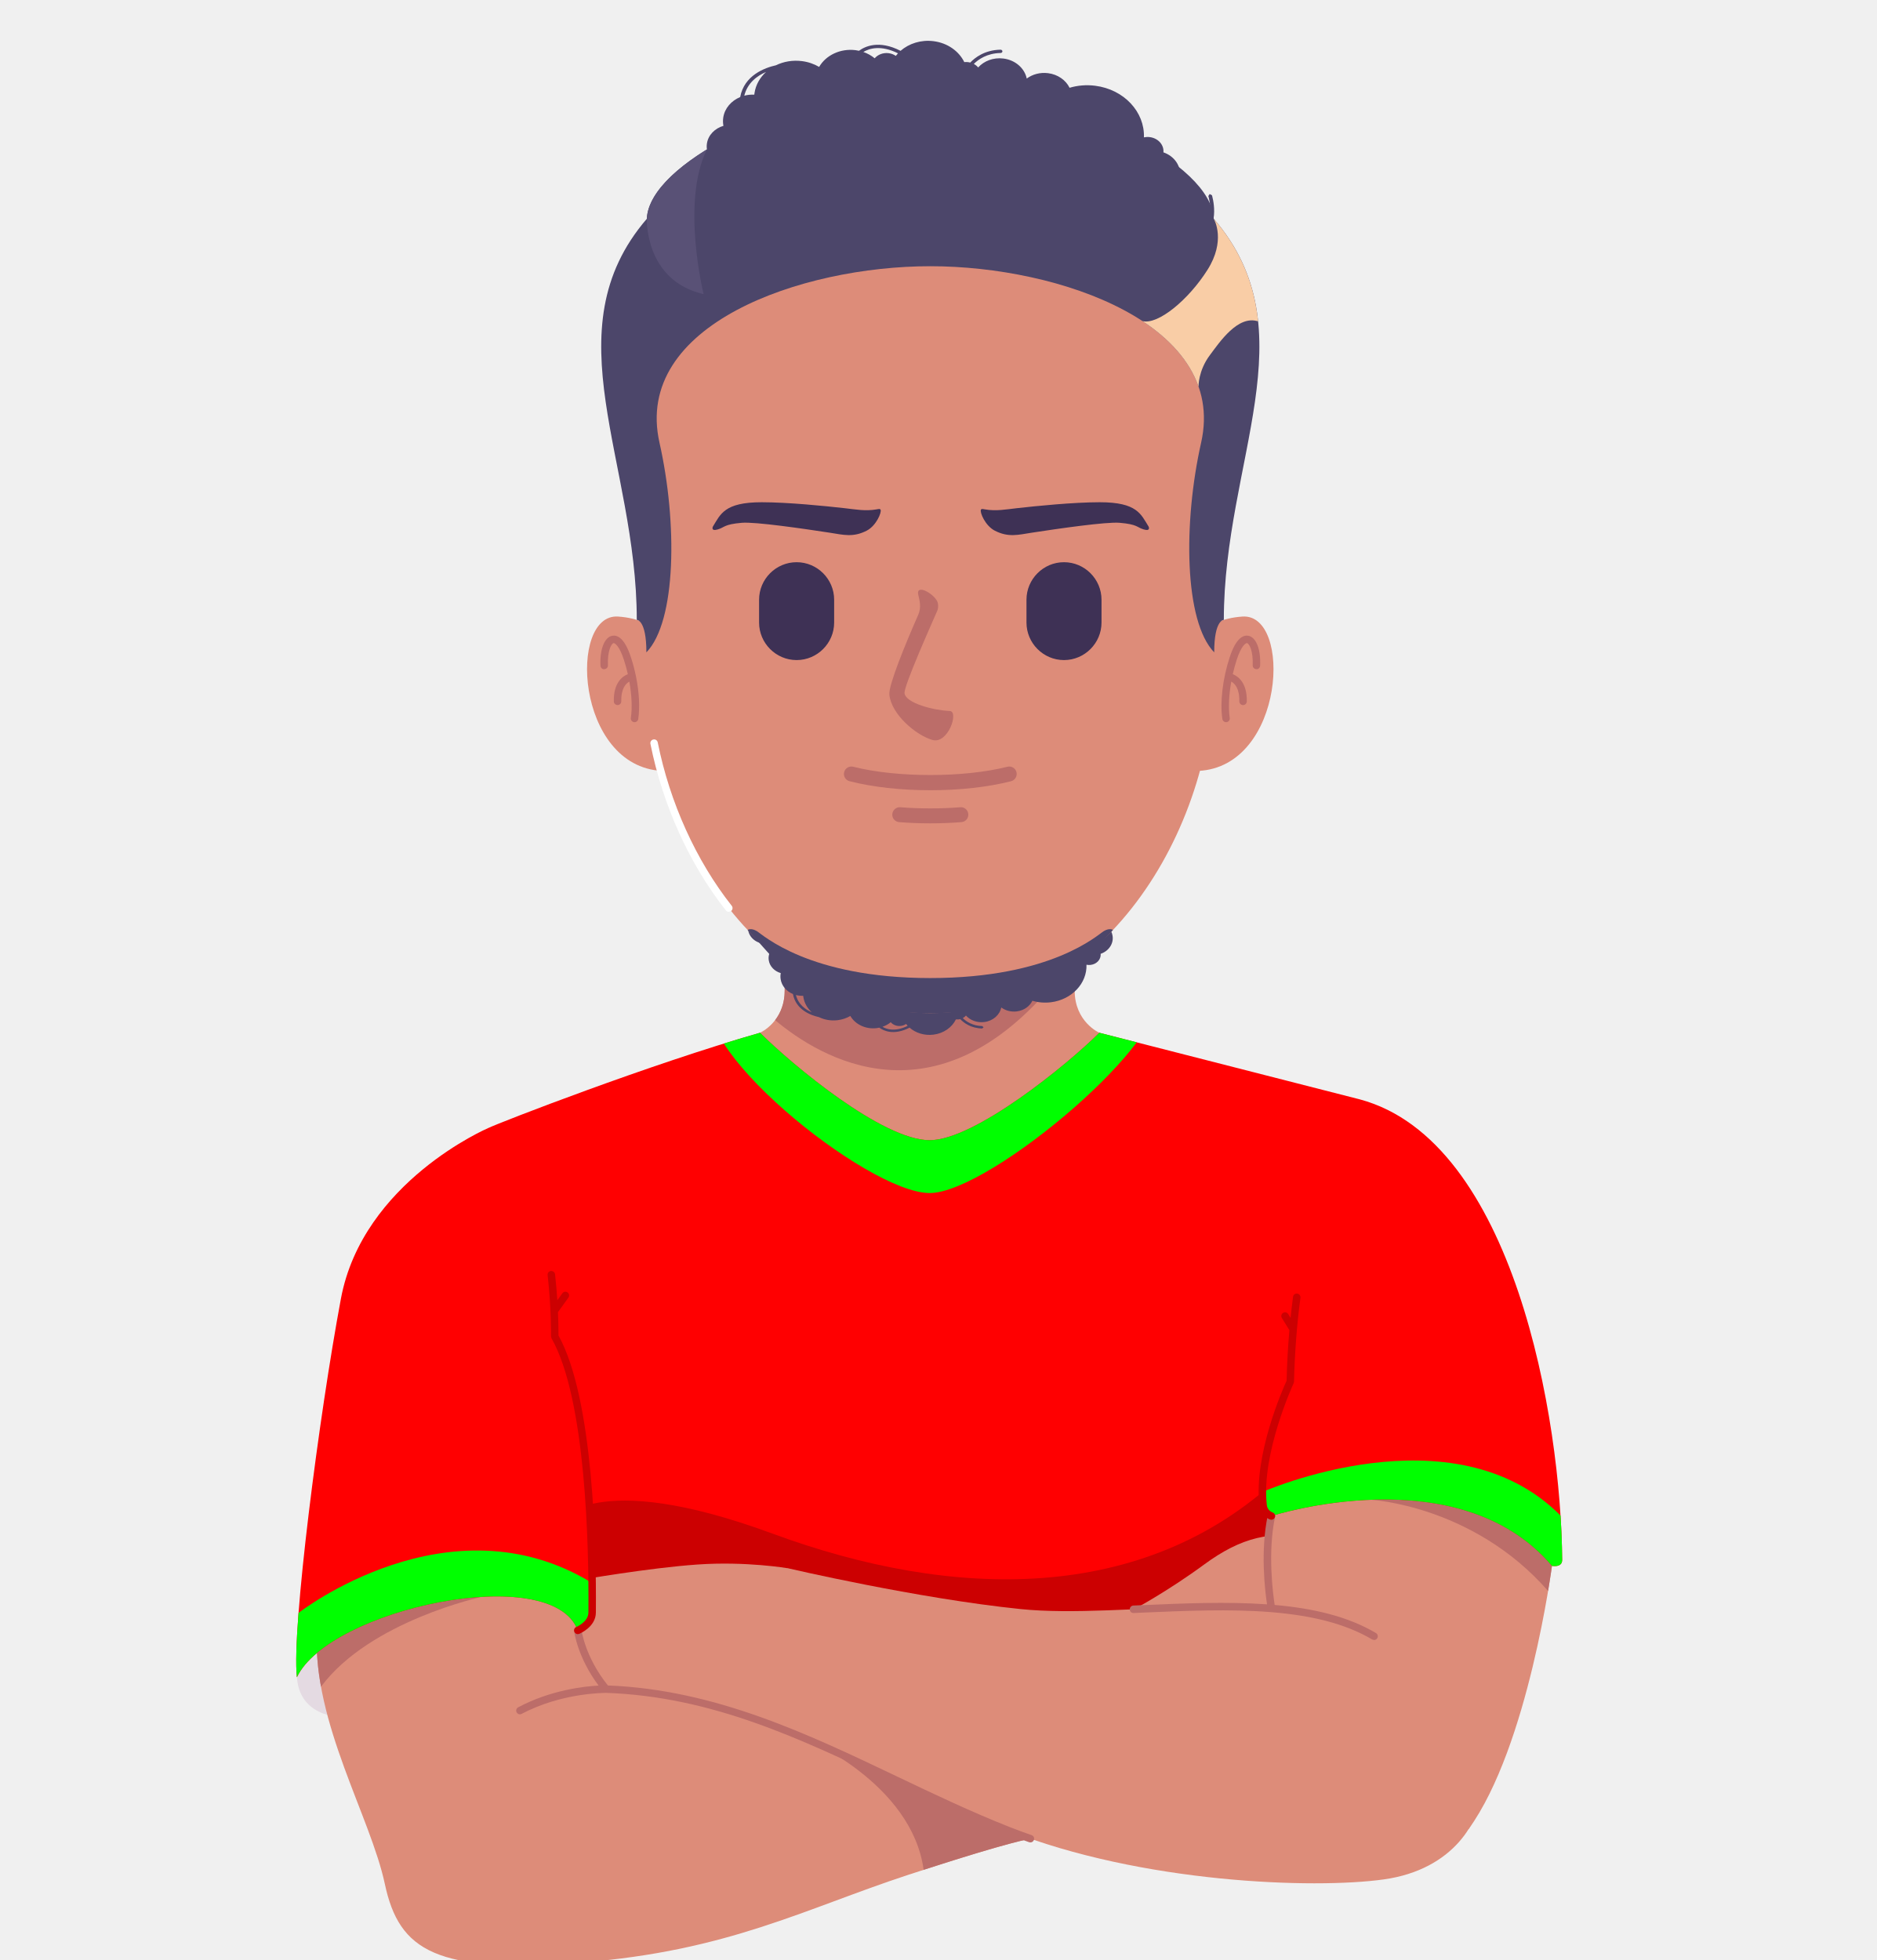
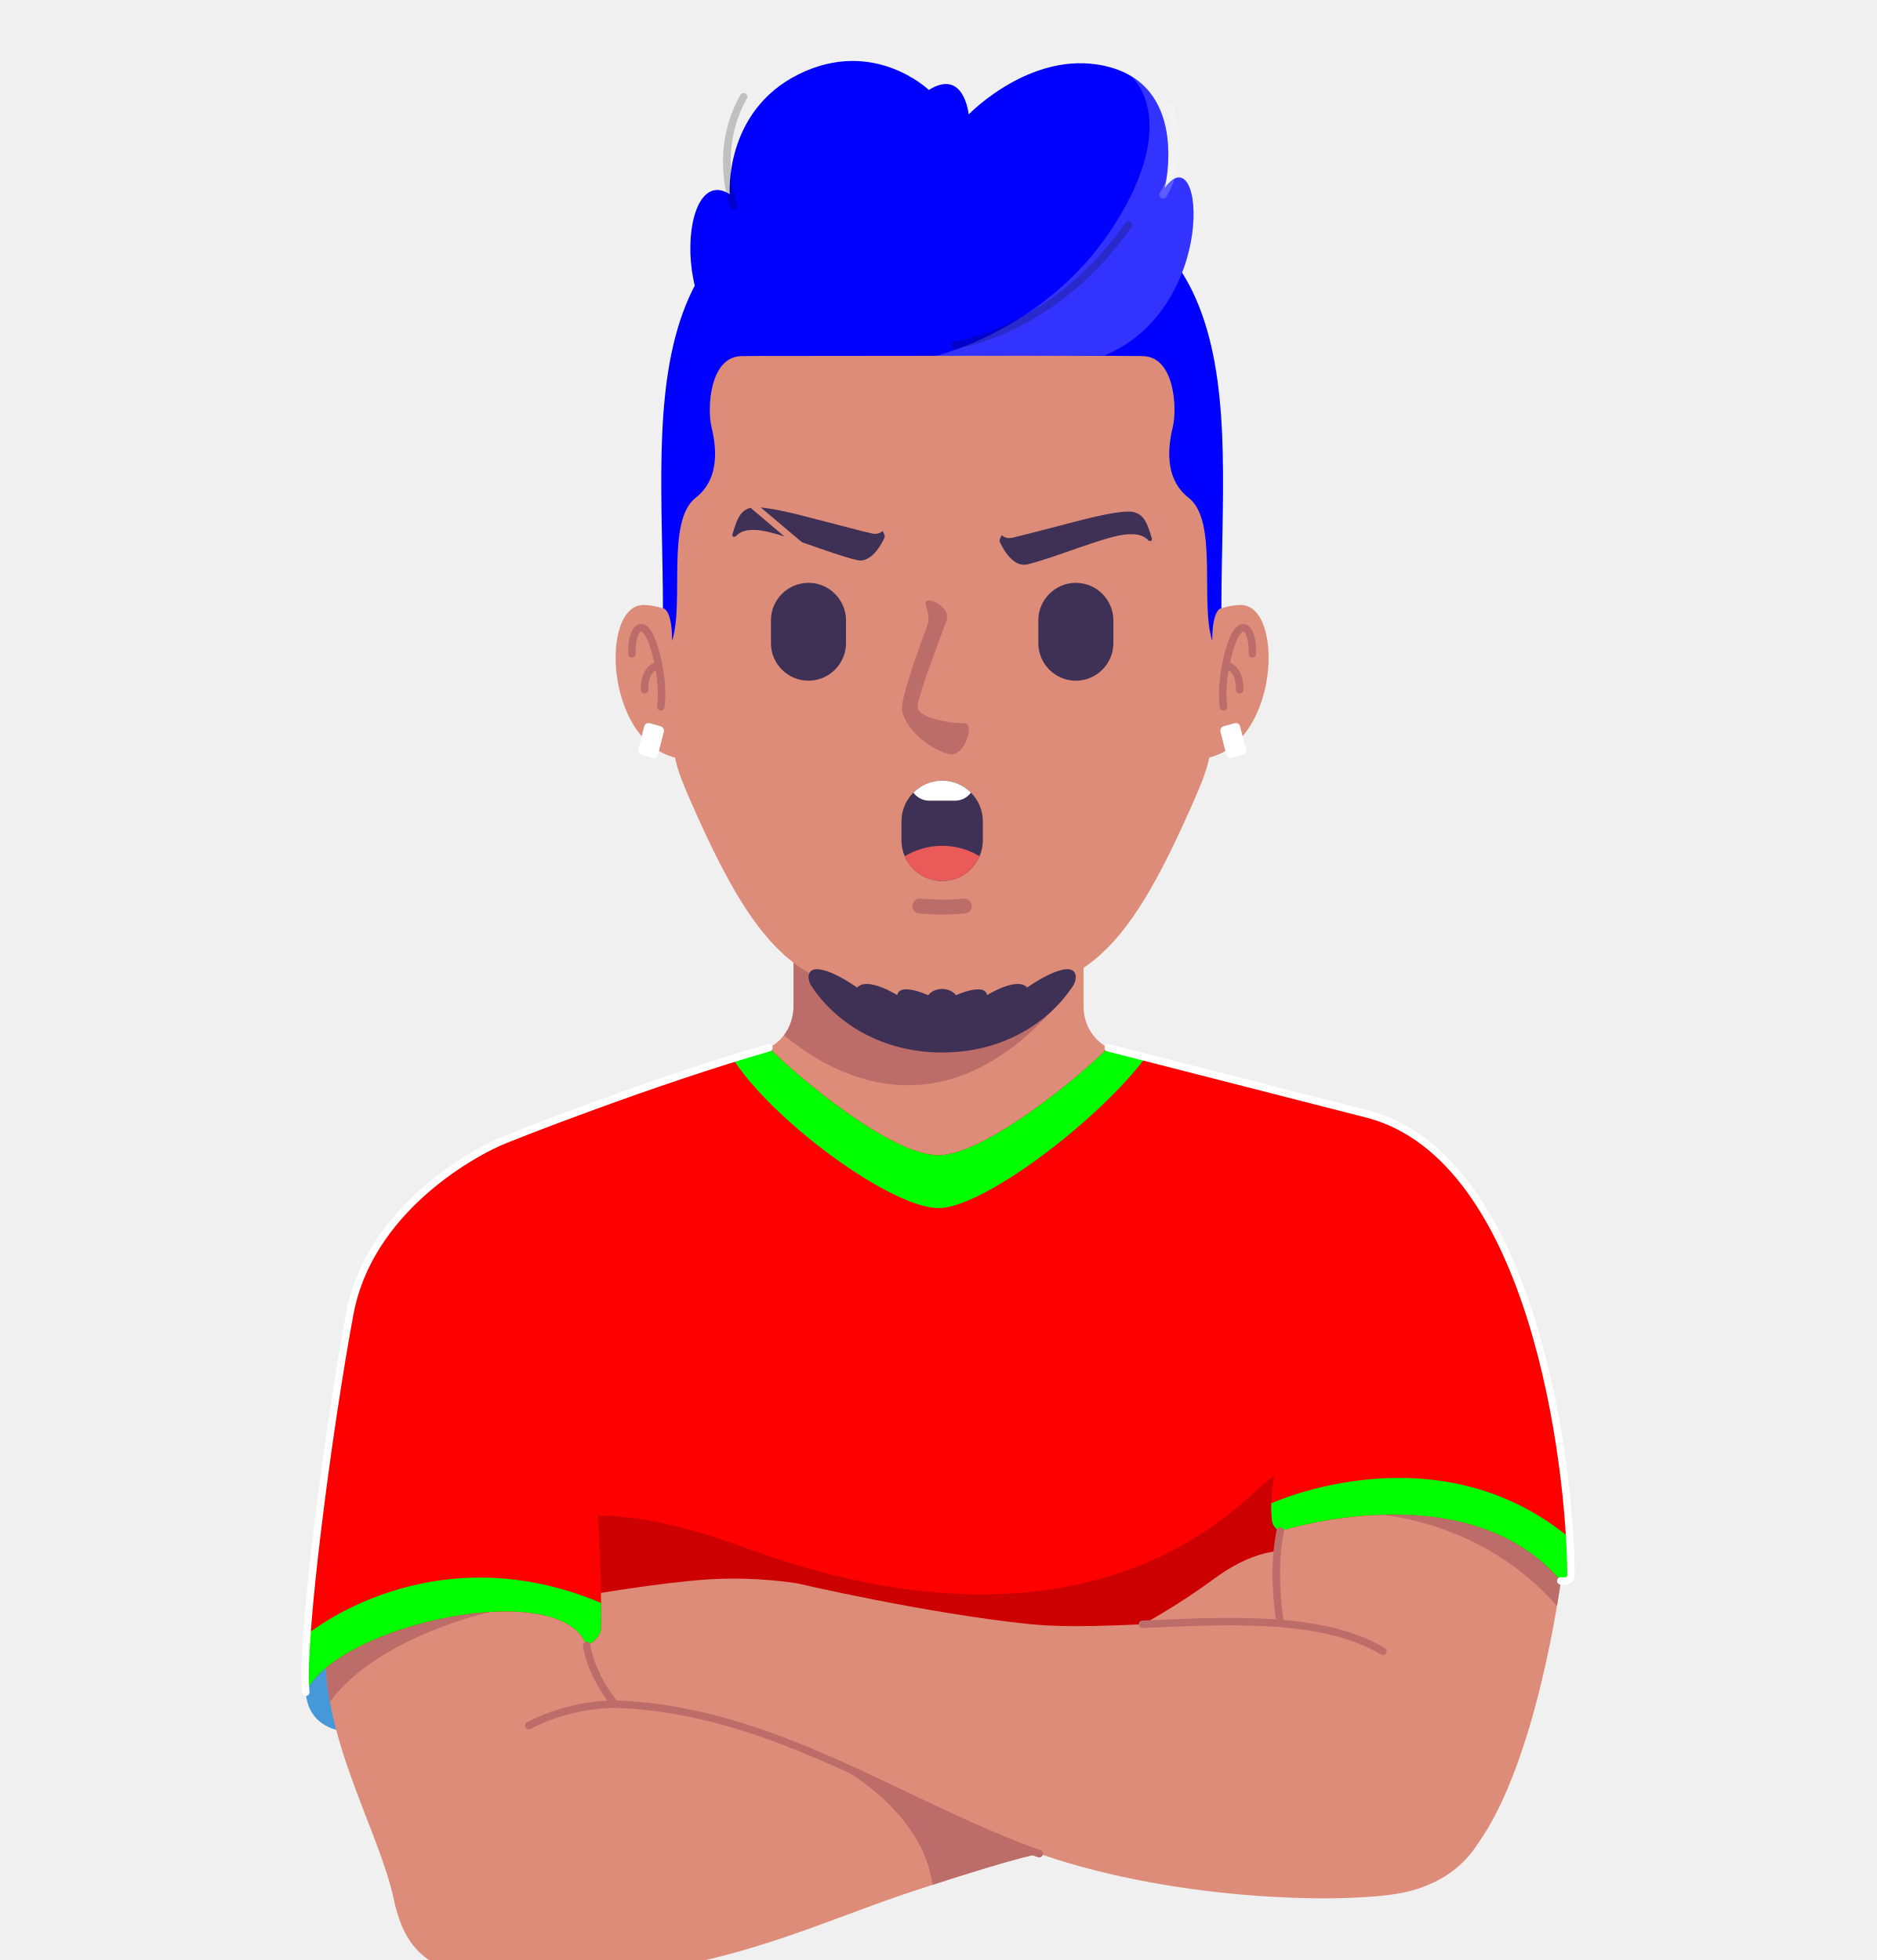
<svg xmlns="http://www.w3.org/2000/svg" width="224" height="234" viewBox="0 0 224 234" fill="none">
  <g clip-path="url(#clip0_1_1358)">
-     <path fill-rule="evenodd" clip-rule="evenodd" d="M42.534 204.995C39.66 205.297 35.743 204.5 35.444 200.241C35.143 195.983 39.522 195.733 39.606 195.864C39.689 195.997 42.716 201.409 42.716 201.524L42.534 204.995Z" fill="#E4DAE2" />
-     <path fill-rule="evenodd" clip-rule="evenodd" d="M93.677 143.295H128.295V126.679C130.427 125.972 132.675 125.109 132.675 125.109L131.239 123.297C131.239 123.297 128.295 122.011 128.295 118.251V86.271H93.677V118.251C93.677 122.011 90.732 123.297 90.732 123.297L89.296 125.109C89.296 125.109 91.541 125.972 93.677 126.679V143.295Z" fill="#DD8C79" />
-     <path fill-rule="evenodd" clip-rule="evenodd" d="M93.678 107.953V118.251C93.678 119.845 93.146 120.997 92.534 121.792C97.916 126.315 111.675 134.615 126.015 117.153L104.036 104.296C104.036 104.296 98.295 106.352 93.678 107.953Z" fill="#BC6D69" />
-     <path fill-rule="evenodd" clip-rule="evenodd" d="M58.279 134.677C59.656 134.011 77.59 127.047 90.732 123.3C94.57 127.128 105.353 136.125 110.984 136.125C116.348 136.125 127.402 127.128 131.239 123.3L162.339 131.252V193.031L161.31 204.865H63.18L58.279 134.677Z" fill="#FF0001" />
-     <path fill-rule="evenodd" clip-rule="evenodd" d="M162.339 173.581V193.031L162.102 195.76C152.611 196.831 123.766 200.307 119.472 201.103C116.43 201.667 95.472 203.847 78.696 204.865H63.18L62.156 190.236C64.503 185.611 66.766 181.681 66.766 181.681C66.766 181.681 70.636 175.139 92.223 183.095C113.808 191.051 136.536 191.484 152.66 176.4C157.266 172.091 160.331 171.801 162.339 173.581Z" fill="#CC0001" />
-     <path fill-rule="evenodd" clip-rule="evenodd" d="M94.084 187.235C94.084 187.235 89.079 186.377 83.263 186.784C77.448 187.188 69.2 188.633 69.2 188.633L66.27 193.544L69.336 203.101C69.336 203.101 72.716 204.588 74.383 203.461C76.049 202.333 94.579 192.372 94.084 187.235Z" fill="#DD8C79" />
-     <path fill-rule="evenodd" clip-rule="evenodd" d="M68.978 194.651C68.978 194.651 69.381 198.055 72.354 201.66L80.74 199.224L108.867 200.937L123.042 219.528C123.042 219.528 120.766 219.779 108.418 223.835C96.066 227.892 86.87 232.94 69.47 234.292C52.072 235.644 47.654 232.94 45.941 224.917C44.228 216.893 37.378 205.716 37.828 194.987C38.278 184.259 55.677 184.168 55.677 184.168C55.677 184.168 69.289 186.243 68.978 194.651Z" fill="#DD8C79" />
-     <path fill-rule="evenodd" clip-rule="evenodd" d="M110.651 203.277L123.042 219.528C123.042 219.528 120.995 219.753 110.267 223.231C108.832 212.805 95.983 207.492 95.983 207.492L109.18 202.932C109.683 203.044 110.172 203.16 110.651 203.277Z" fill="#BC6D69" />
-     <path fill-rule="evenodd" clip-rule="evenodd" d="M38.322 201.375C37.937 199.248 37.739 197.108 37.828 194.987C38.156 187.164 47.498 184.997 52.532 184.399L57.516 190.648C57.516 190.648 44.149 193.528 38.322 201.375Z" fill="#BC6D69" />
-     <path fill-rule="evenodd" clip-rule="evenodd" d="M132.124 194.085L135.382 192.127C135.382 192.127 139.335 190.028 143.752 186.784C148.171 183.536 151.866 182.636 156.555 183.717C161.243 184.8 162.339 190.3 162.339 190.3C162.339 190.3 159.17 198.412 156.284 197.06C153.399 195.708 132.124 194.085 132.124 194.085Z" fill="#DD8C79" />
-     <path fill-rule="evenodd" clip-rule="evenodd" d="M185.273 186.945C185.273 186.945 182.475 208.473 175.331 218.364L151.792 192.035C151.792 192.035 150.704 186.112 151.781 180.995C152.86 175.876 152.86 175.876 152.86 175.876C152.86 175.876 173.775 172.18 174.765 172.721C175.757 173.261 185.224 181.375 185.273 186.945Z" fill="#DD8C79" />
-     <path fill-rule="evenodd" clip-rule="evenodd" d="M185.274 186.945C185.274 186.945 185.126 188.079 184.812 189.943C175.858 179.691 163.64 179.055 163.64 179.055L167.462 173.472C171.255 172.907 174.396 172.521 174.766 172.721C175.758 173.261 185.224 181.375 185.274 186.945Z" fill="#BC6D69" />
-     <path fill-rule="evenodd" clip-rule="evenodd" d="M186.492 186.224C186.38 169.383 180.718 136.193 162.339 131.252C162.339 131.252 154.579 142.411 154.036 164.948C154.036 164.948 150.071 173.421 150.792 179.732C150.792 179.732 150.836 180.633 151.782 180.995C151.782 180.995 174.094 173.781 185.274 186.945C185.274 186.945 186.512 187.193 186.492 186.224Z" fill="#FF0001" />
-     <path fill-rule="evenodd" clip-rule="evenodd" d="M186.492 186.224C186.482 184.603 186.419 182.831 186.299 180.944C173.506 168.028 150.727 178.119 150.704 178.128C150.704 178.673 150.732 179.211 150.792 179.732C150.792 179.732 150.836 180.636 151.782 180.995C151.782 180.995 174.094 173.781 185.272 186.945C185.272 186.945 186.512 187.193 186.492 186.224Z" fill="#00FF00" />
-     <path fill-rule="evenodd" clip-rule="evenodd" d="M58.279 134.677C58.279 134.677 43.316 141.068 40.7 155.04C38.087 169.013 34.813 194.383 35.444 200.241C39.279 192.101 65.922 186.339 68.978 194.651C68.978 194.651 70.691 193.953 70.691 192.511C70.691 191.068 71.092 168.117 66.225 159.553C66.225 159.553 66.588 139.545 58.279 134.677Z" fill="#FF0001" />
-     <path fill-rule="evenodd" clip-rule="evenodd" d="M35.638 192.565C35.374 196.035 35.284 198.761 35.444 200.241C39.279 192.101 65.922 186.339 68.978 194.651C68.978 194.651 70.691 193.953 70.691 192.511C70.691 192.201 70.709 190.912 70.691 188.992C53.594 178.519 35.638 192.565 35.638 192.565Z" fill="#00FF00" />
-     <path fill-rule="evenodd" clip-rule="evenodd" d="M94.084 187.235C94.084 187.235 109.498 190.841 121.848 192.104C134.198 193.365 153.402 189.039 164.039 195.349C174.678 201.66 176.842 209.863 176.842 213.559C176.842 217.255 173.594 223.205 165.211 224.377C156.827 225.551 136.274 224.828 120.315 218.519C104.359 212.208 90.295 202.292 72.354 201.66L94.084 187.235Z" fill="#DD8C79" />
-     <path d="M164.039 195.796L163.811 195.733C160.503 193.771 156.367 192.853 151.84 192.479L151.669 192.464C146.797 192.077 141.476 192.309 136.251 192.533L135.341 192.575C135.044 192.576 134.887 192.393 134.875 192.148C134.865 191.901 135.056 191.695 135.303 191.683L136.211 191.643C141.296 191.421 146.468 191.197 151.259 191.539C151.013 189.915 150.447 185.175 151.347 180.903C151.396 180.664 151.632 180.508 151.875 180.559C152.115 180.609 152.268 180.847 152.219 181.085C151.317 185.364 151.968 190.287 152.172 191.612C156.719 192.009 160.885 192.961 164.265 194.967C164.477 195.091 164.547 195.365 164.421 195.577C164.339 195.716 164.191 195.796 164.039 195.796ZM123.011 219.964L122.864 219.939C121.948 219.62 121.041 219.284 120.152 218.933C115.537 217.108 111.024 214.955 106.657 212.872C95.529 207.565 85.019 202.552 72.345 202.107C72.2 202.123 67.073 202.071 62.278 204.617C62.064 204.732 61.792 204.651 61.676 204.432C61.56 204.215 61.643 203.945 61.86 203.831C65.731 201.773 69.714 201.331 71.459 201.237C68.934 197.849 68.552 194.839 68.537 194.703C68.507 194.459 68.681 194.237 68.925 194.208C69.177 194.175 69.391 194.353 69.42 194.597C69.423 194.631 69.84 197.828 72.573 201.224C85.348 201.723 96.375 206.981 107.041 212.068C111.393 214.144 115.893 216.291 120.479 218.104C121.359 218.451 122.252 218.783 123.156 219.096C123.391 219.177 123.513 219.432 123.432 219.664C123.367 219.849 123.196 219.964 123.011 219.964Z" fill="#BC6D69" />
-     <path d="M68.978 195.096C68.804 195.096 68.637 194.992 68.567 194.82C68.475 194.592 68.581 194.332 68.809 194.237C68.823 194.232 70.245 193.631 70.245 192.511L70.248 192.189C70.303 184.872 69.981 167.065 65.838 159.773L65.779 159.544C65.78 159.513 65.831 156.311 65.376 152.229C65.349 151.984 65.527 151.765 65.77 151.737C66.019 151.735 66.234 151.888 66.264 152.131C66.386 153.245 66.475 154.295 66.534 155.236L67.136 154.401C67.279 154.199 67.559 154.155 67.757 154.303C67.956 154.445 68.003 154.724 67.857 154.921L66.611 156.651C66.673 158.087 66.673 159.101 66.672 159.439C70.865 166.98 71.193 184.841 71.138 192.195L71.136 192.511C71.136 194.232 69.227 195.028 69.146 195.063L68.978 195.096Z" fill="#CC0001" />
-     <path fill-rule="evenodd" clip-rule="evenodd" d="M86.415 124.588C88.024 127.096 90.662 129.915 93.678 132.56C99.706 137.848 107.23 142.435 110.984 142.435C114.62 142.435 122.099 137.625 128.295 132.181C131.239 129.593 133.894 126.864 135.708 124.441L131.239 123.297C127.402 127.128 116.348 136.125 110.984 136.125C105.354 136.125 94.57 127.128 90.732 123.297C89.339 123.695 87.891 124.131 86.415 124.588Z" fill="#00FF00" />
-     <path d="M151.782 181.44L151.624 181.412C150.419 180.952 150.35 179.803 150.347 179.752C149.651 173.687 153.154 165.805 153.594 164.844C153.643 162.809 153.756 160.792 153.928 158.807L153.03 157.352C152.899 157.141 152.964 156.868 153.174 156.739C153.386 156.613 153.659 156.675 153.787 156.883L154.068 157.34C154.156 156.492 154.255 155.653 154.364 154.821C154.396 154.581 154.596 154.409 154.864 154.439C155.108 154.472 155.28 154.695 155.248 154.94C154.82 158.169 154.563 161.539 154.482 164.959L154.44 165.137C154.402 165.22 150.535 173.571 151.235 179.681C151.242 179.768 151.302 180.333 151.94 180.579C152.172 180.665 152.287 180.923 152.198 181.153C152.131 181.331 151.962 181.44 151.782 181.44Z" fill="#CC0001" />
-     <path fill-rule="evenodd" clip-rule="evenodd" d="M95.019 118.793C95.292 119.904 96.128 120.517 96.907 120.852C96.378 120.372 96.016 119.743 95.904 119.027L95.886 118.883C95.586 118.899 95.294 118.865 95.019 118.793ZM105.352 122.585C105.852 122.888 106.858 123.219 108.359 122.471L108.17 122.248C107.995 122.369 107.782 122.453 107.547 122.481C107.067 122.544 106.61 122.361 106.336 122.04C106.054 122.273 105.722 122.461 105.352 122.585ZM89.622 109.767H133.02V110.645C132.826 110.711 132.623 110.757 132.41 110.785L132.382 110.789C132.61 111.055 132.767 111.375 132.82 111.731C132.967 112.671 132.352 113.549 131.399 113.873C131.459 114.52 130.942 115.105 130.211 115.197C130.038 115.219 129.866 115.211 129.706 115.177C129.78 117.385 127.976 119.339 125.472 119.656C124.698 119.752 123.943 119.685 123.251 119.479C122.928 120.14 122.242 120.639 121.383 120.748C120.694 120.835 120.03 120.648 119.532 120.28C119.354 121.164 118.556 121.885 117.507 122.019C116.643 122.128 115.823 121.809 115.316 121.245C115.216 121.367 115.088 121.472 114.94 121.549C115.326 121.932 116.079 122.476 117.263 122.5L117.42 122.644L117.256 122.787C115.886 122.763 115.036 122.096 114.632 121.669L114.451 121.703L114.114 121.708C113.654 122.653 112.67 123.369 111.443 123.524C110.352 123.661 109.31 123.323 108.584 122.687C106.688 123.664 105.467 123.055 104.974 122.691L104.672 122.743C103.342 122.912 102.096 122.296 101.514 121.292C101.076 121.548 100.568 121.724 100.016 121.795C99.21 121.896 98.428 121.755 97.767 121.433C96.792 121.216 95.014 120.563 94.662 118.675C93.894 118.357 93.316 117.705 93.194 116.899C93.154 116.651 93.162 116.408 93.208 116.175C92.467 115.96 91.888 115.381 91.775 114.643C91.707 114.203 91.816 113.776 92.055 113.419C91.688 113.405 91.375 113.159 91.323 112.82L91.318 112.677C90.314 112.635 89.456 111.961 89.315 111.037C89.246 110.579 89.364 110.133 89.622 109.767Z" fill="#4C466A" />
-     <path fill-rule="evenodd" clip-rule="evenodd" d="M88.855 11.424C89.231 9.896 90.38 9.052 91.451 8.591C90.727 9.251 90.224 10.117 90.074 11.104L90.048 11.303C89.636 11.281 89.234 11.325 88.855 11.424ZM78.552 34.168C77.167 33.188 76.822 31.931 76.878 30.821C77.274 31.797 78.112 32.601 79.203 33.019C78.864 33.208 78.622 33.527 78.563 33.909L78.552 34.168ZM103.067 6.205C103.755 5.792 105.139 5.337 107.203 6.367L106.942 6.673C106.702 6.505 106.412 6.391 106.088 6.349C105.427 6.265 104.8 6.516 104.42 6.959C104.034 6.639 103.576 6.38 103.067 6.205ZM102.134 5.989C100.304 5.76 98.588 6.605 97.79 7.989C97.187 7.636 96.49 7.391 95.73 7.295C94.62 7.156 93.547 7.349 92.636 7.792C91.294 8.092 88.848 8.988 88.364 11.588C87.307 12.027 86.514 12.919 86.344 14.028C86.291 14.369 86.303 14.704 86.364 15.025C85.344 15.32 84.548 16.117 84.394 17.131C84.3 17.739 84.451 18.325 84.776 18.815C84.272 18.836 83.843 19.175 83.771 19.639L83.763 19.836C82.383 19.896 81.204 20.823 81.011 22.089C80.883 22.916 81.203 23.708 81.807 24.268C81.451 24.548 81.199 24.94 81.131 25.393C81.11 25.527 81.107 25.659 81.119 25.788C78.924 25.651 76.964 27.049 76.661 29.021C76.631 29.225 76.617 29.427 76.624 29.625C76.262 30.967 76.213 32.867 78.043 34.305C77.904 36.771 81.206 40.053 85.524 36.437C88.247 38.767 91.464 37.664 93.855 35.68C94.872 36.355 96.571 36.873 99.12 35.909C101.483 39.159 106.57 39.161 108.851 35.592C109.036 35.645 109.227 35.677 109.427 35.683L109.748 35.667C110.307 36.595 111.554 38.107 113.883 38.539C114.034 38.565 114.18 38.464 114.206 38.315C114.235 38.163 114.134 38.019 113.982 37.989C111.968 37.615 110.85 36.364 110.31 35.524C110.586 35.413 110.836 35.249 111.047 35.045C111.74 36.268 113.038 37.107 114.544 37.14C116.375 37.183 117.954 36.027 118.53 34.389C120.331 36.453 125.763 36.128 126.81 34.491C136.26 43.091 146.772 33.339 143.292 30.585C143.67 30.365 143.94 30.008 144.006 29.579C144.082 29.088 143.87 28.62 143.486 28.309C145.783 26.877 144.687 23.319 144.683 23.307L144.412 23.165L144.252 23.407C144.256 23.419 145.311 26.847 143.075 28.067L142.746 27.969C143.167 27.503 143.456 26.932 143.554 26.295C143.839 24.429 142.372 22.703 140.282 22.437L140.246 22.433C140.559 22.068 140.775 21.627 140.85 21.139C141.047 19.847 140.203 18.636 138.891 18.191C138.975 17.3 138.264 16.495 137.26 16.369C137.022 16.34 136.784 16.352 136.563 16.397C136.667 13.361 134.188 10.672 130.742 10.237C129.678 10.103 128.639 10.197 127.686 10.479C127.243 9.573 126.298 8.884 125.12 8.736C124.167 8.615 123.255 8.872 122.574 9.379C122.324 8.164 121.23 7.169 119.787 6.987C118.599 6.837 117.472 7.275 116.774 8.052C116.636 7.885 116.459 7.741 116.255 7.633C116.784 7.104 117.82 6.357 119.451 6.327C119.575 6.325 119.672 6.236 119.67 6.125C119.664 6.019 119.566 5.929 119.442 5.932C117.558 5.967 116.387 6.881 115.83 7.467L115.582 7.419C115.424 7.4 115.268 7.399 115.118 7.415C114.484 6.116 113.131 5.128 111.446 4.916C109.944 4.727 108.514 5.193 107.511 6.069C104.904 4.727 103.224 5.56 102.55 6.063C102.415 6.031 102.274 6.008 102.134 5.989ZM95.49 34.044C95.86 34.735 96.583 35.211 97.42 35.229C97.83 35.24 98.216 35.139 98.552 34.956C98.631 35.12 98.716 35.281 98.807 35.432C96.643 36.216 95.19 35.843 94.29 35.3C94.727 34.903 95.128 34.476 95.49 34.044Z" fill="#4C466A" />
-     <path fill-rule="evenodd" clip-rule="evenodd" d="M79.022 92.036C68.701 91.5 67.828 73.205 73.788 73.609C78.751 73.943 79.79 77.107 80.12 78.435C80.448 79.764 79.022 92.036 79.022 92.036Z" fill="#DD8C79" />
-     <path fill-rule="evenodd" clip-rule="evenodd" d="M143.092 92.036C153.415 91.5 154.286 73.205 148.326 73.609C143.364 73.943 142.326 77.107 141.996 78.435C141.667 79.764 143.092 92.036 143.092 92.036Z" fill="#DD8C79" />
-     <path fill-rule="evenodd" clip-rule="evenodd" d="M144.956 56.224V79.633C144.956 99.364 131.506 120.951 111.06 120.951C90.616 120.951 77.167 99.364 77.167 79.633V56.224C77.167 11.683 144.956 11.683 144.956 56.224Z" fill="#DD8C79" />
-     <path fill-rule="evenodd" clip-rule="evenodd" d="M111.06 120.951C105.443 120.951 100.212 120.215 95.787 117.441C93.356 115.92 91.266 113.156 89.255 111.027C89.283 111.005 89.651 110.752 90.344 111.161C91.063 111.585 96.547 116.768 111.06 116.768C125.574 116.768 131.058 111.585 131.778 111.161C132.47 110.752 132.839 111.005 132.864 111.027C130.855 113.156 128.764 115.92 126.334 117.441C121.908 120.215 116.678 120.951 111.06 120.951Z" fill="#4C466A" />
-     <path fill-rule="evenodd" clip-rule="evenodd" d="M127.019 67.12H127.022C129.484 67.12 131.5 69.136 131.5 71.6V74.324C131.5 76.789 129.484 78.805 127.022 78.805H127.019C124.556 78.805 122.542 76.789 122.542 74.324V71.6C122.542 69.136 124.556 67.12 127.019 67.12Z" fill="#3E3155" />
-     <path fill-rule="evenodd" clip-rule="evenodd" d="M95.102 67.12H95.099C92.636 67.12 90.62 69.136 90.62 71.6V74.324C90.62 76.789 92.636 78.805 95.099 78.805H95.102C97.566 78.805 99.582 76.789 99.582 74.324V71.6C99.582 69.136 97.566 67.12 95.102 67.12Z" fill="#3E3155" />
-     <path fill-rule="evenodd" clip-rule="evenodd" d="M111.968 72.036C112.022 72.343 112 72.673 111.896 72.912C111.162 74.588 107.95 81.783 107.979 82.735C108.095 83.964 111.535 84.817 113.378 84.883C114.518 84.921 113.175 88.88 111.312 88.341C109.326 87.768 106.388 85.264 106.172 82.917C106.068 81.784 108.136 76.763 109.628 73.38C110.012 72.513 109.774 71.631 109.631 71.049C109.263 69.539 111.794 71.024 111.968 72.036Z" fill="#BC6D69" />
-     <path d="M146.367 86.221C146.15 86.221 145.96 86.063 145.927 85.843C145.63 83.857 145.962 81.039 146.794 78.491C147.555 76.148 148.43 75.8 149.022 75.899C149.956 76.071 150.524 77.503 150.435 79.464C150.426 79.708 150.222 79.94 149.972 79.888C149.724 79.877 149.534 79.669 149.547 79.424C149.623 77.757 149.148 76.828 148.863 76.776C148.714 76.784 148.198 77.06 147.64 78.767C147.458 79.328 147.3 79.907 147.17 80.487C147.82 80.748 148.886 81.516 148.844 83.743C148.839 83.984 148.64 84.18 148.399 84.18H148.388C148.143 84.175 147.947 83.971 147.952 83.724C147.982 82.177 147.398 81.593 146.99 81.373C146.704 82.972 146.631 84.528 146.807 85.709C146.844 85.953 146.678 86.18 146.432 86.216L146.367 86.221Z" fill="#BC6D69" />
-     <path d="M75.753 86.221L75.688 86.216C75.444 86.18 75.277 85.953 75.313 85.709C75.49 84.528 75.417 82.972 75.133 81.375C74.721 81.599 74.138 82.185 74.17 83.724C74.173 83.971 73.977 84.175 73.732 84.18C73.463 84.16 73.282 83.987 73.278 83.743C73.234 81.516 74.299 80.748 74.954 80.487C74.822 79.907 74.665 79.328 74.481 78.768C73.925 77.06 73.401 76.787 73.258 76.776C72.973 76.828 72.5 77.757 72.576 79.424C72.588 79.669 72.397 79.877 72.151 79.888C71.893 79.932 71.695 79.708 71.686 79.464C71.597 77.503 72.165 76.071 73.098 75.899C73.698 75.8 74.566 76.148 75.328 78.492C75.563 79.211 75.758 79.949 75.909 80.685L75.92 80.735C76.299 82.591 76.405 84.427 76.194 85.843C76.161 86.063 75.971 86.221 75.753 86.221Z" fill="#BC6D69" />
-     <path d="M111.06 94.344C107.527 94.344 104.192 93.972 101.419 93.267C100.943 93.147 100.654 92.661 100.776 92.185C100.896 91.707 101.388 91.415 101.86 91.541C107.046 92.857 115.079 92.857 120.263 91.541C120.734 91.415 121.226 91.707 121.347 92.185C121.468 92.661 121.179 93.147 120.703 93.267C117.93 93.972 114.596 94.344 111.06 94.344Z" fill="#BC6D69" />
-     <path d="M111.06 98.297C109.799 98.297 108.547 98.248 107.339 98.151C106.85 98.112 106.483 97.683 106.524 97.193C106.563 96.7 107.005 96.331 107.481 96.375C109.803 96.56 112.318 96.56 114.639 96.375C115.13 96.328 115.56 96.7 115.597 97.193C115.637 97.683 115.271 98.112 114.781 98.151C113.573 98.248 112.323 98.297 111.06 98.297Z" fill="#BC6D69" />
-     <path fill-rule="evenodd" clip-rule="evenodd" d="M144.902 26.12C156.41 39.505 146.102 55.028 146.102 74.008C146.102 74.008 144.954 73.957 144.954 77.883C141.363 74.18 141.244 62.383 143.392 52.849C146.559 38.789 126.527 31.779 111.06 31.783C95.595 31.779 75.563 38.789 78.73 52.849C80.876 62.383 80.757 74.18 77.167 77.883C77.167 73.957 76.019 74.008 76.019 74.008C76.019 55.028 65.712 39.505 77.219 26.12C77.376 22.748 81.54 19.193 87.083 16.315C102.542 8.284 119.579 8.284 135.038 16.315C140.58 19.193 144.746 22.748 144.902 26.12Z" fill="#4C466A" />
-     <path fill-rule="evenodd" clip-rule="evenodd" d="M77.219 26.12C77.349 23.32 80.243 20.395 84.394 17.836C81.266 24.119 83.999 35.116 83.999 35.116C76.941 33.504 77.219 26.12 77.219 26.12Z" fill="#595176" />
-     <path fill-rule="evenodd" clip-rule="evenodd" d="M144.902 26.12C148.248 30.011 149.748 34.081 150.196 38.367C147.782 37.579 145.602 40.844 144.44 42.393C143.027 44.279 143.084 46.148 143.084 46.148H143.082C141.992 43.039 139.586 40.437 136.395 38.337L136.396 38.336C138.251 38.805 141.895 35.792 144.156 32.208C146.336 28.759 145.004 26.3 144.902 26.12Z" fill="#F9CDA6" />
-     <path fill-rule="evenodd" clip-rule="evenodd" d="M118.758 63.355C117.623 62.771 116.959 61.183 117.102 60.861C117.159 60.729 117.287 60.76 117.594 60.815C118.918 61.047 120.107 60.815 121.388 60.672C123.727 60.409 128.128 59.964 131.284 59.961C135.776 59.959 136.208 61.404 137.127 62.877C137.127 62.877 137.399 63.461 136.54 63.208C135.684 62.956 135.834 62.601 133.664 62.415C132.084 62.276 126.238 63.127 123.178 63.597C121.534 63.852 120.383 64.188 118.758 63.355Z" fill="#3E3155" />
-     <path fill-rule="evenodd" clip-rule="evenodd" d="M103.467 63.355C104.602 62.771 105.266 61.183 105.126 60.861C105.066 60.729 104.939 60.76 104.634 60.815C103.307 61.047 102.12 60.815 100.839 60.672C98.499 60.409 94.096 59.964 90.943 59.961C86.448 59.959 86.018 61.404 85.099 62.877C85.099 62.877 84.827 63.461 85.686 63.208C86.542 62.956 86.394 62.601 88.563 62.415C90.142 62.276 95.987 63.127 99.047 63.597C100.694 63.852 101.843 64.188 103.467 63.355Z" fill="#3E3155" />
-     <path d="M87.005 108.861C86.874 108.861 86.744 108.803 86.655 108.693C82.312 103.183 79.112 96.123 77.649 88.809C77.599 88.571 77.755 88.336 77.998 88.287C78.248 88.235 78.474 88.395 78.522 88.637C79.96 95.812 83.096 102.74 87.355 108.139C87.508 108.333 87.474 108.613 87.281 108.765L87.005 108.861Z" fill="white" />
+     <path fill-rule="evenodd" clip-rule="evenodd" d="M94.737 145.085H129.354V128.468C131.486 127.763 133.734 126.901 133.734 126.901L132.298 125.091C132.298 125.091 129.354 123.801 129.354 120.041V88.063H94.737V120.041C94.737 123.801 91.792 125.091 91.792 125.091L90.356 126.901C90.356 126.901 92.601 127.763 94.737 128.468V145.085Z" fill="#DD8C79" />
+     <path fill-rule="evenodd" clip-rule="evenodd" d="M94.737 109.744V120.041C94.737 121.637 94.205 122.791 93.593 123.585C98.976 128.107 112.734 136.407 127.074 118.947L105.096 106.088C105.096 106.088 99.354 108.143 94.737 109.744Z" fill="#BC6D69" />
+     <path fill-rule="evenodd" clip-rule="evenodd" d="M144.72 57.896C144.72 65.541 144.874 76.099 144.709 83.772C144.674 90.349 144.77 90.601 141.846 97.129C133.392 116.008 128.089 119.125 112.477 119.125C96.862 119.125 91.56 116.008 83.104 97.129C80.182 90.601 80.278 90.349 80.242 83.772C80.076 76.099 80.232 65.541 80.232 57.896C80.232 36.735 96.354 26.152 112.477 26.152C128.596 26.152 144.72 36.735 144.72 57.896Z" fill="#DD8C79" />
+     <path fill-rule="evenodd" clip-rule="evenodd" d="M81.997 90.656C72.177 90.123 71.349 71.828 77.018 72.229C81.74 72.565 82.728 75.729 83.038 77.057C83.353 78.385 81.997 90.656 81.997 90.656Z" fill="#DD8C79" />
+     <path fill-rule="evenodd" clip-rule="evenodd" d="M142.949 90.656C152.766 90.123 153.596 71.828 147.926 72.229C143.208 72.565 142.217 75.729 141.906 77.057C141.593 78.385 142.949 90.656 142.949 90.656Z" fill="#DD8C79" />
+     <path d="M146.064 84.844C145.846 84.844 145.654 84.681 145.622 84.46C145.341 82.479 145.654 79.664 146.445 77.119C147.026 75.251 147.734 74.36 148.581 74.519C149.628 74.7 150.026 76.443 149.956 78.085C149.945 78.331 149.773 78.531 149.489 78.512C149.245 78.5 149.054 78.292 149.065 78.047C149.141 76.276 148.641 75.433 148.426 75.397L148.42 75.396C148.297 75.396 147.814 75.711 147.297 77.383C147.121 77.948 146.97 78.529 146.845 79.116C147.472 79.383 148.48 80.153 148.44 82.361C148.436 82.607 148.237 82.799 147.994 82.799H147.986C147.741 82.793 147.545 82.592 147.549 82.347C147.577 80.847 147.056 80.249 146.673 80.015C146.406 81.608 146.336 83.157 146.505 84.336C146.54 84.577 146.37 84.804 146.128 84.839L146.064 84.844Z" fill="#BC6D69" />
+     <path d="M78.888 84.844L78.825 84.839C78.58 84.804 78.412 84.577 78.447 84.336C78.614 83.157 78.545 81.608 78.279 80.015C77.896 80.249 77.375 80.844 77.401 82.347C77.405 82.592 77.209 82.793 76.964 82.799H76.956C76.712 82.799 76.515 82.607 76.51 82.361C76.471 80.153 77.479 79.383 78.107 79.116C77.98 78.529 77.829 77.948 77.653 77.383C77.135 75.711 76.653 75.396 76.531 75.396L76.523 75.397C76.311 75.433 75.809 76.276 75.886 78.047C75.896 78.292 75.706 78.5 75.46 78.512C75.156 78.529 75.005 78.331 74.995 78.085C74.925 76.443 75.323 74.7 76.369 74.519C77.228 74.363 77.926 75.249 78.505 77.119C79.296 79.667 79.612 82.48 79.328 84.46C79.297 84.681 79.106 84.844 78.888 84.844Z" fill="#BC6D69" />
+     <path fill-rule="evenodd" clip-rule="evenodd" d="M112.477 20.805C150.65 20.805 145.812 47.817 145.812 72.632C145.812 72.632 144.72 72.58 144.72 76.508C143.233 71.901 145.461 62.195 141.9 59.429C139.382 57.473 139.213 54.26 140.005 51C140.562 48.7 140.213 42.517 136.385 42.517C135.734 42.517 123.926 42.377 112.477 42.38C101.024 42.377 89.217 42.517 88.568 42.517C84.737 42.517 84.388 48.7 84.946 51C85.738 54.26 85.569 57.473 83.05 59.429C79.492 62.195 81.718 71.901 80.232 76.508C80.232 72.58 79.141 72.632 79.141 72.632C79.141 47.817 74.299 20.805 112.477 20.805Z" fill="#0000FF" />
+     <path fill-rule="evenodd" clip-rule="evenodd" d="M131.784 42.461C145.421 36.935 143.82 15.903 139.049 22.432C139.049 22.432 141.921 10.836 132.77 8.101C123.622 5.367 115.641 13.664 115.641 13.664C115.641 13.664 115.101 8.101 110.885 10.741C110.885 10.741 104.338 4.424 95.368 8.855C86.398 13.288 87.116 23.187 87.116 23.187C80.598 18.971 79.784 42.503 91.598 42.503C99.76 42.503 131.784 42.461 131.784 42.461Z" fill="#0000FF" />
+     <path fill-rule="evenodd" clip-rule="evenodd" d="M128.172 117.58C125.266 122.105 119.698 125.656 112.477 125.656C105.256 125.656 99.685 122.105 96.78 117.58C96.366 116.807 96.26 115.383 98.106 115.779C99.95 116.176 102.322 117.899 102.322 117.899C103.538 116.556 107.109 118.804 107.109 118.804C107.412 117.249 110.817 118.819 110.817 118.819C111.569 117.823 113.382 117.823 114.133 118.819C114.133 118.819 117.54 117.249 117.844 118.804C117.844 118.804 121.412 116.556 122.629 117.899C122.629 117.899 125 116.176 126.846 115.779C128.692 115.383 128.585 116.807 128.172 117.58Z" fill="#3E3155" />
+     <path fill-rule="evenodd" clip-rule="evenodd" d="M77.559 86.341L78.859 86.705C79.145 86.788 79.32 87.088 79.248 87.375L78.549 90.109C78.476 90.397 78.183 90.567 77.896 90.487L76.597 90.12C76.309 90.039 76.136 89.739 76.21 89.451L76.906 86.716C76.98 86.429 77.273 86.26 77.559 86.341Z" fill="white" />
+     <path fill-rule="evenodd" clip-rule="evenodd" d="M147.393 86.341L146.09 86.705C145.806 86.788 145.633 87.088 145.705 87.375L146.404 90.109C146.476 90.397 146.768 90.567 147.054 90.487L148.354 90.12C148.641 90.039 148.813 89.739 148.742 89.451L148.044 86.716C147.972 86.429 147.677 86.26 147.393 86.341Z" fill="white" />
+     <path fill-rule="evenodd" clip-rule="evenodd" d="M139.049 22.432C139.049 22.432 141.425 12.835 134.966 9.044C134.966 9.044 140.729 13.637 133.874 25.464C133.644 25.861 133.398 26.268 133.141 26.68C132.194 28.189 131.169 29.565 130.1 30.812C123.085 39.007 114.109 41.831 112.101 42.38C111.836 42.453 111.692 42.485 111.692 42.485C119.716 42.477 127.56 42.468 130.533 42.463C131.336 42.463 131.784 42.461 131.784 42.461C134.461 41.377 136.549 39.695 138.144 37.741C139.454 36.135 140.429 34.344 141.122 32.549C143.869 25.413 142.113 18.239 139.049 22.432Z" fill="white" fill-opacity="0.2" />
+     <path fill-rule="evenodd" clip-rule="evenodd" d="M128.434 69.583H128.437C130.9 69.583 132.916 71.599 132.916 74.064V76.788C132.916 79.252 130.9 81.267 128.437 81.267H128.434C125.972 81.267 123.956 79.252 123.956 76.788V74.064C123.956 71.599 125.972 69.583 128.434 69.583Z" fill="#3E3155" />
+     <path fill-rule="evenodd" clip-rule="evenodd" d="M96.518 69.583H96.516C94.052 69.583 92.036 71.599 92.036 74.064V76.788C92.036 79.252 94.052 81.267 96.516 81.267H96.518C98.98 81.267 100.996 79.252 100.996 76.788V74.064C100.996 71.599 98.98 69.583 96.518 69.583Z" fill="#3E3155" />
+     <path fill-rule="evenodd" clip-rule="evenodd" d="M113.009 73.232C113.081 73.543 113.078 73.885 112.985 74.135C112.328 75.899 109.44 83.475 109.528 84.453C109.716 85.705 113.3 86.388 115.194 86.348C116.369 86.323 115.217 90.468 113.273 90.017C111.198 89.547 108.036 87.14 107.681 84.741C107.509 83.585 109.341 78.309 110.682 74.745C111.028 73.833 110.732 72.94 110.552 72.351C110.088 70.82 112.772 72.2 113.009 73.232Z" fill="#BC6D69" />
+     <path fill-rule="evenodd" clip-rule="evenodd" d="M102.31 66.869C104.253 67.312 105.521 64.339 105.597 64.172L105.622 64.047C105.609 63.921 105.453 63.399 105.325 63.411C105.325 63.411 104.945 63.861 104.12 63.697C103.628 63.6 99.82 62.609 96.378 61.716C94.866 61.323 91.333 60.423 89.861 60.588C88.2 60.773 87.877 62.459 87.424 63.831L87.485 64.079L87.806 64.06C88.461 63.324 89.305 63.236 90.297 63.279C92.757 63.381 99.166 66.153 102.31 66.869Z" fill="#3E3155" />
+     <path fill-rule="evenodd" clip-rule="evenodd" d="M90.312 60.153C90.141 60.008 89.88 60.028 89.734 60.201C89.589 60.375 89.61 60.633 89.782 60.781L95.217 65.375C95.39 65.52 95.649 65.5 95.796 65.328C95.941 65.153 95.921 64.896 95.748 64.749L90.312 60.153Z" fill="#DD8C79" />
+     <path fill-rule="evenodd" clip-rule="evenodd" d="M122.641 67.377C120.7 67.82 119.43 64.847 119.357 64.68L119.33 64.555C119.342 64.429 119.5 63.907 119.626 63.919C119.628 63.919 120.006 64.369 120.83 64.205C121.324 64.109 125.133 63.117 128.573 62.224C130.085 61.831 133.617 60.932 135.09 61.096C136.753 61.283 137.076 62.965 137.529 64.339L137.466 64.585L137.145 64.568C136.492 63.831 135.648 63.744 134.654 63.787C132.196 63.888 125.785 66.661 122.641 67.377Z" fill="#3E3155" />
+     <path d="M112.477 109.185C111.557 109.185 110.636 109.14 109.734 109.052C109.245 109.005 108.888 108.569 108.934 108.079C108.982 107.588 109.424 107.212 109.909 107.28C111.593 107.445 113.362 107.445 115.041 107.28C115.518 107.212 115.966 107.588 116.016 108.079C116.062 108.569 115.705 109.005 115.216 109.052C114.318 109.14 113.396 109.185 112.477 109.185Z" fill="#BC6D69" />
+     <path fill-rule="evenodd" clip-rule="evenodd" d="M112.477 93.201C115.148 93.201 117.333 95.388 117.333 98.06V100.32C117.333 102.992 115.148 105.179 112.477 105.179C109.804 105.179 107.617 102.992 107.617 100.32V98.06C107.617 95.388 109.804 93.201 112.477 93.201Z" fill="#3E3155" />
+     <path fill-rule="evenodd" clip-rule="evenodd" d="M116.941 102.227C115.641 101.436 114.112 100.979 112.477 100.979C110.841 100.979 109.312 101.436 108.01 102.227C108.756 103.959 110.478 105.179 112.477 105.179C114.472 105.179 116.198 103.959 116.941 102.227Z" fill="#E95A59" />
+     <path fill-rule="evenodd" clip-rule="evenodd" d="M109.041 94.632C109.469 95.213 110.158 95.591 110.932 95.591H114.018C114.793 95.591 115.481 95.213 115.912 94.632C115.032 93.749 113.814 93.201 112.477 93.201H112.474C111.138 93.201 109.922 93.749 109.041 94.632Z" fill="white" />
+     <path d="M87.601 25.052C87.421 25.052 87.253 24.943 87.185 24.763C87.078 24.487 84.653 17.893 88.393 11.327C88.517 11.115 88.788 11.039 89.001 11.161C89.216 11.283 89.289 11.555 89.166 11.768C85.641 17.96 87.993 24.385 88.017 24.451C88.104 24.68 87.986 24.937 87.757 25.023L87.601 25.052ZM114.024 41.647C113.804 41.647 113.612 41.481 113.582 41.257C113.552 41.015 113.724 40.792 113.968 40.759C114.084 40.744 125.669 39.112 134.354 26.568C134.494 26.368 134.773 26.317 134.974 26.457C135.174 26.596 135.224 26.875 135.085 27.076C126.166 39.96 114.2 41.627 114.081 41.643L114.024 41.647Z" fill="black" fill-opacity="0.2" />
+     <path d="M138.844 23.708L138.586 23.625C138.385 23.481 138.34 23.205 138.48 23.005C138.508 22.965 141.152 19.125 139.221 12.979C139.146 12.743 139.277 12.493 139.512 12.419C139.742 12.34 139.997 12.476 140.07 12.711C142.142 19.305 139.328 23.351 139.205 23.52C139.12 23.643 138.982 23.708 138.844 23.708Z" fill="white" fill-opacity="0.2" />
+     <path fill-rule="evenodd" clip-rule="evenodd" d="M43.593 206.787C40.719 207.089 36.802 206.292 36.504 202.033C36.203 197.776 40.582 197.525 40.665 197.659C40.748 197.79 43.776 203.202 43.776 203.314L43.593 206.787Z" fill="#4599D9" />
+     <path fill-rule="evenodd" clip-rule="evenodd" d="M59.338 136.471C60.716 135.804 78.65 128.839 91.792 125.091C95.629 128.919 106.413 137.916 112.044 137.916C117.408 137.916 128.461 128.919 132.298 125.091L163.398 133.044V194.824L162.369 206.659H64.24L59.338 136.471Z" fill="#FF0001" />
+     <path fill-rule="evenodd" clip-rule="evenodd" d="M75.748 206.659H64.24L62.753 185.364C63.406 184.187 63.818 183.471 63.818 183.471C63.818 183.471 67.689 176.931 89.273 184.888C110.862 192.844 133.589 193.278 149.713 178.192C165.834 163.107 163.101 197.239 162.158 197.239C161.216 197.239 121.616 201.953 116.524 202.896C113.481 203.459 92.525 205.637 75.748 206.659Z" fill="#CC0001" />
+     <path fill-rule="evenodd" clip-rule="evenodd" d="M95.144 189.028C95.144 189.028 90.138 188.171 84.322 188.576C78.508 188.981 70.26 190.424 70.26 190.424L67.329 195.337L70.396 204.893C70.396 204.893 73.775 206.38 75.442 205.252C77.109 204.125 95.638 194.165 95.144 189.028Z" fill="#DD8C79" />
+     <path fill-rule="evenodd" clip-rule="evenodd" d="M70.038 196.444C70.038 196.444 70.44 199.847 73.414 203.453L81.8 201.017L109.926 202.729L124.101 221.32C124.101 221.32 121.825 221.569 109.477 225.627C97.125 229.684 87.929 234.732 70.53 236.085C53.131 237.437 48.714 234.732 47 226.709C45.288 218.687 38.437 207.508 38.888 196.78C39.337 186.052 56.736 185.96 56.736 185.96C56.736 185.96 70.349 188.033 70.038 196.444Z" fill="#DD8C79" />
+     <path fill-rule="evenodd" clip-rule="evenodd" d="M111.71 205.069L124.101 221.32C124.101 221.32 122.054 221.547 111.326 225.023C109.892 214.597 97.042 209.284 97.042 209.284L110.24 204.724C110.742 204.837 111.232 204.953 111.71 205.069Z" fill="#BC6D69" />
+     <path fill-rule="evenodd" clip-rule="evenodd" d="M39.381 203.168C38.996 201.039 38.798 198.901 38.888 196.78C39.216 188.956 48.557 186.789 53.591 186.19L58.575 192.438C58.575 192.438 45.208 195.32 39.381 203.168Z" fill="#BC6D69" />
+     <path fill-rule="evenodd" clip-rule="evenodd" d="M133.184 195.877L136.441 193.919C136.441 193.919 140.394 191.82 144.812 188.575C149.23 185.331 152.925 184.428 157.614 185.511C162.302 186.594 163.398 192.09 163.398 192.09C163.398 192.09 160.229 200.206 157.344 198.851C154.458 197.5 133.184 195.877 133.184 195.877Z" fill="#DD8C79" />
+     <path fill-rule="evenodd" clip-rule="evenodd" d="M186.333 188.736C186.333 188.736 183.534 210.265 176.39 220.156L152.852 193.828C152.852 193.828 151.764 187.904 152.841 182.787C153.92 177.669 153.92 177.669 153.92 177.669C153.92 177.669 174.834 173.971 175.825 174.513C176.817 175.055 186.284 183.167 186.333 188.736Z" fill="#DD8C79" />
+     <path fill-rule="evenodd" clip-rule="evenodd" d="M186.333 188.736C186.333 188.736 186.185 189.869 185.872 191.735C176.917 181.483 164.7 180.847 164.7 180.847L168.521 175.265C172.314 174.699 175.456 174.312 175.825 174.513C176.817 175.055 186.284 183.167 186.333 188.736Z" fill="#BC6D69" />
+     <path fill-rule="evenodd" clip-rule="evenodd" d="M187.552 188.016C187.44 171.173 181.777 137.984 163.398 133.044C163.398 133.044 155.638 144.203 155.096 166.739C155.096 166.739 151.13 175.214 151.852 181.524C151.852 181.524 151.896 182.425 152.841 182.787C152.841 182.787 175.153 175.575 186.333 188.736C186.333 188.736 187.572 188.985 187.552 188.016Z" fill="#FF0001" />
+     <path fill-rule="evenodd" clip-rule="evenodd" d="M187.552 188.016C187.541 186.653 187.497 185.181 187.412 183.628C171.464 170.421 151.789 179.473 151.768 179.483C151.75 180.18 151.776 180.864 151.852 181.524C151.852 181.524 151.896 182.425 152.841 182.787C152.841 182.787 175.153 175.575 186.332 188.736C186.332 188.736 187.572 188.985 187.552 188.016Z" fill="#00FF00" />
+     <path fill-rule="evenodd" clip-rule="evenodd" d="M59.338 136.471C59.338 136.471 44.375 142.86 41.76 156.833C39.147 170.807 35.873 196.175 36.504 202.033C40.338 193.896 66.981 188.132 70.037 196.444C70.037 196.444 71.75 195.744 71.75 194.301C71.75 192.859 72.151 169.909 67.284 161.347C67.284 161.347 67.647 141.339 59.338 136.471Z" fill="#FF0001" />
+     <path fill-rule="evenodd" clip-rule="evenodd" d="M36.641 195.156C36.421 198.245 36.357 200.669 36.504 202.033C40.338 193.896 66.981 188.132 70.037 196.444C70.037 196.444 71.75 195.744 71.75 194.301C71.75 194.026 71.763 192.968 71.754 191.375C51.405 182.801 36.651 195.147 36.641 195.156Z" fill="#00FF00" />
+     <path fill-rule="evenodd" clip-rule="evenodd" d="M95.144 189.028C95.144 189.028 110.557 192.633 122.908 193.896C135.257 195.159 154.461 190.831 165.098 197.14C175.737 203.453 177.901 211.656 177.901 215.351C177.901 219.047 174.653 225 166.27 226.171C157.886 227.341 137.333 226.621 121.374 220.311C105.418 214 91.354 204.083 73.414 203.453L95.144 189.028Z" fill="#DD8C79" />
+     <path d="M165.098 197.585L164.87 197.523C161.562 195.563 157.428 194.643 152.901 194.271L152.729 194.255C147.852 193.867 142.532 194.099 137.301 194.328L136.401 194.367C136.104 194.375 135.946 194.187 135.934 193.941C135.925 193.695 136.116 193.487 136.362 193.476L137.262 193.437C142.352 193.216 147.525 192.989 152.318 193.331C152.073 191.706 151.506 186.967 152.406 182.695C152.456 182.455 152.692 182.302 152.934 182.351C153.174 182.401 153.328 182.637 153.278 182.878C152.377 187.156 153.028 192.077 153.232 193.402C157.777 193.801 161.945 194.752 165.325 196.757C165.536 196.883 165.606 197.156 165.481 197.367C165.398 197.508 165.25 197.585 165.098 197.585ZM124.07 221.755L123.924 221.731C123.008 221.411 122.101 221.076 121.21 220.724C116.597 218.901 112.084 216.747 107.717 214.664C96.589 209.356 86.078 204.345 73.403 203.899C73.275 203.885 68.138 203.859 63.337 206.409C63.123 206.528 62.852 206.445 62.736 206.226C62.619 206.008 62.703 205.739 62.919 205.625C66.79 203.567 70.773 203.124 72.518 203.029C69.993 199.641 69.612 196.631 69.596 196.497C69.566 196.252 69.741 196.031 69.984 196.002C70.221 195.968 70.451 196.145 70.479 196.39C70.483 196.421 70.9 199.621 73.632 203.014C86.408 203.514 97.434 208.775 108.101 213.86C112.453 215.937 116.953 218.083 121.538 219.897C122.418 220.244 123.312 220.575 124.216 220.888C124.448 220.968 124.57 221.224 124.492 221.456C124.426 221.639 124.256 221.755 124.07 221.755Z" fill="#BC6D69" />
+     <path fill-rule="evenodd" clip-rule="evenodd" d="M87.474 126.381C89.084 128.889 91.721 131.708 94.737 134.351C100.765 139.64 108.289 144.228 112.044 144.228C115.68 144.228 123.158 139.416 129.354 133.973C132.298 131.387 134.953 128.659 136.768 126.235L132.298 125.091C128.461 128.919 117.408 137.917 112.044 137.917C106.413 137.917 95.629 128.919 91.792 125.091C90.398 125.489 88.95 125.921 87.474 126.381Z" fill="#00FF00" />
+     <path d="M186.657 189.211C186.445 189.211 186.282 189.181 186.246 189.173C186.005 189.125 185.849 188.892 185.897 188.651C185.944 188.408 186.18 188.257 186.42 188.299C186.604 188.333 186.928 188.331 187.046 188.231C187.064 188.216 187.109 188.177 187.106 188.025C187.017 174.605 182.562 138.656 163.284 133.473L132.188 125.523C131.949 125.46 131.806 125.219 131.866 124.98C131.926 124.743 132.164 124.607 132.409 124.659L163.509 132.613C183.33 137.941 187.906 174.411 187.997 188.014C188.008 188.485 187.797 188.764 187.618 188.913C187.328 189.155 186.948 189.211 186.657 189.211ZM36.504 202.48C36.279 202.48 36.086 202.309 36.059 202.083C35.411 196.056 38.781 170.341 41.323 156.749C43.951 142.707 59.011 136.125 59.163 136.06C60.529 135.399 78.406 128.445 91.669 124.663C91.909 124.599 92.15 124.732 92.221 124.968C92.289 125.205 92.15 125.452 91.914 125.519C78.695 129.289 60.908 136.205 59.532 136.872C59.364 136.943 44.736 143.347 42.197 156.913C39.667 170.453 36.306 196.032 36.947 201.987C36.972 202.232 36.795 202.451 36.552 202.477L36.504 202.48Z" fill="white" />
  </g>
  <defs>
    <clipPath id="clip0_1_1358">
      <rect width="224" height="234" fill="white" />
    </clipPath>
  </defs>
</svg>
